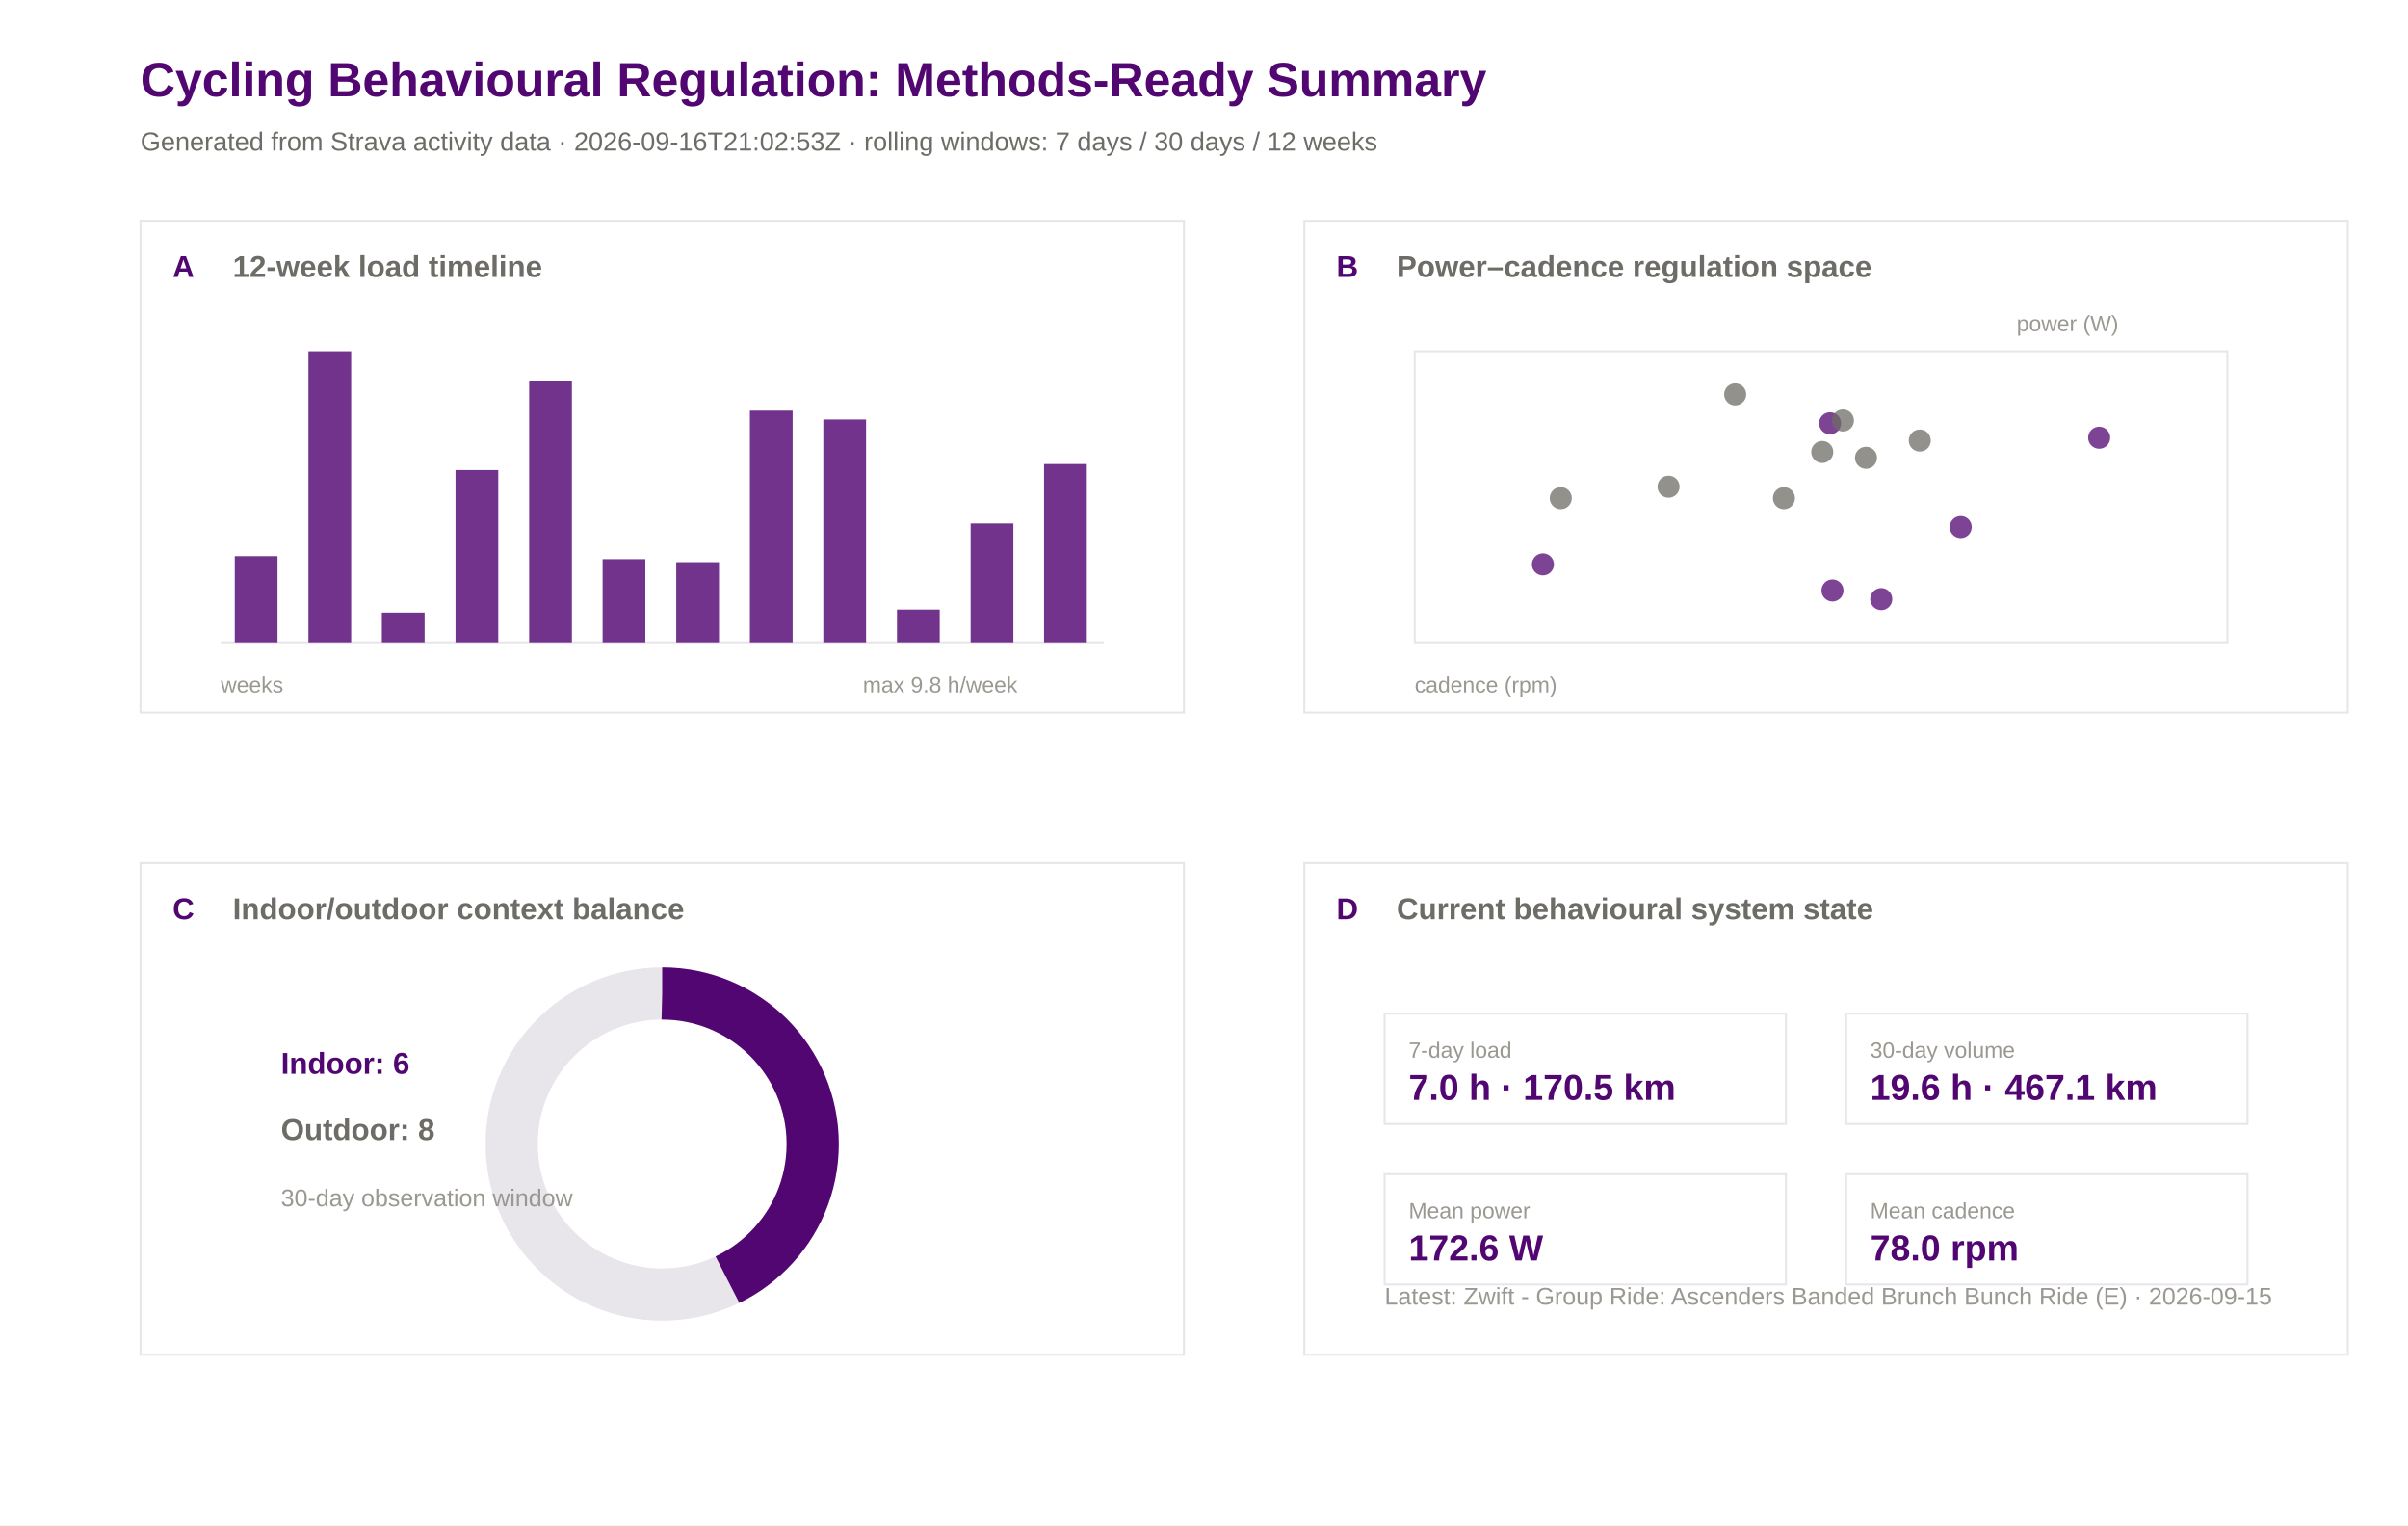
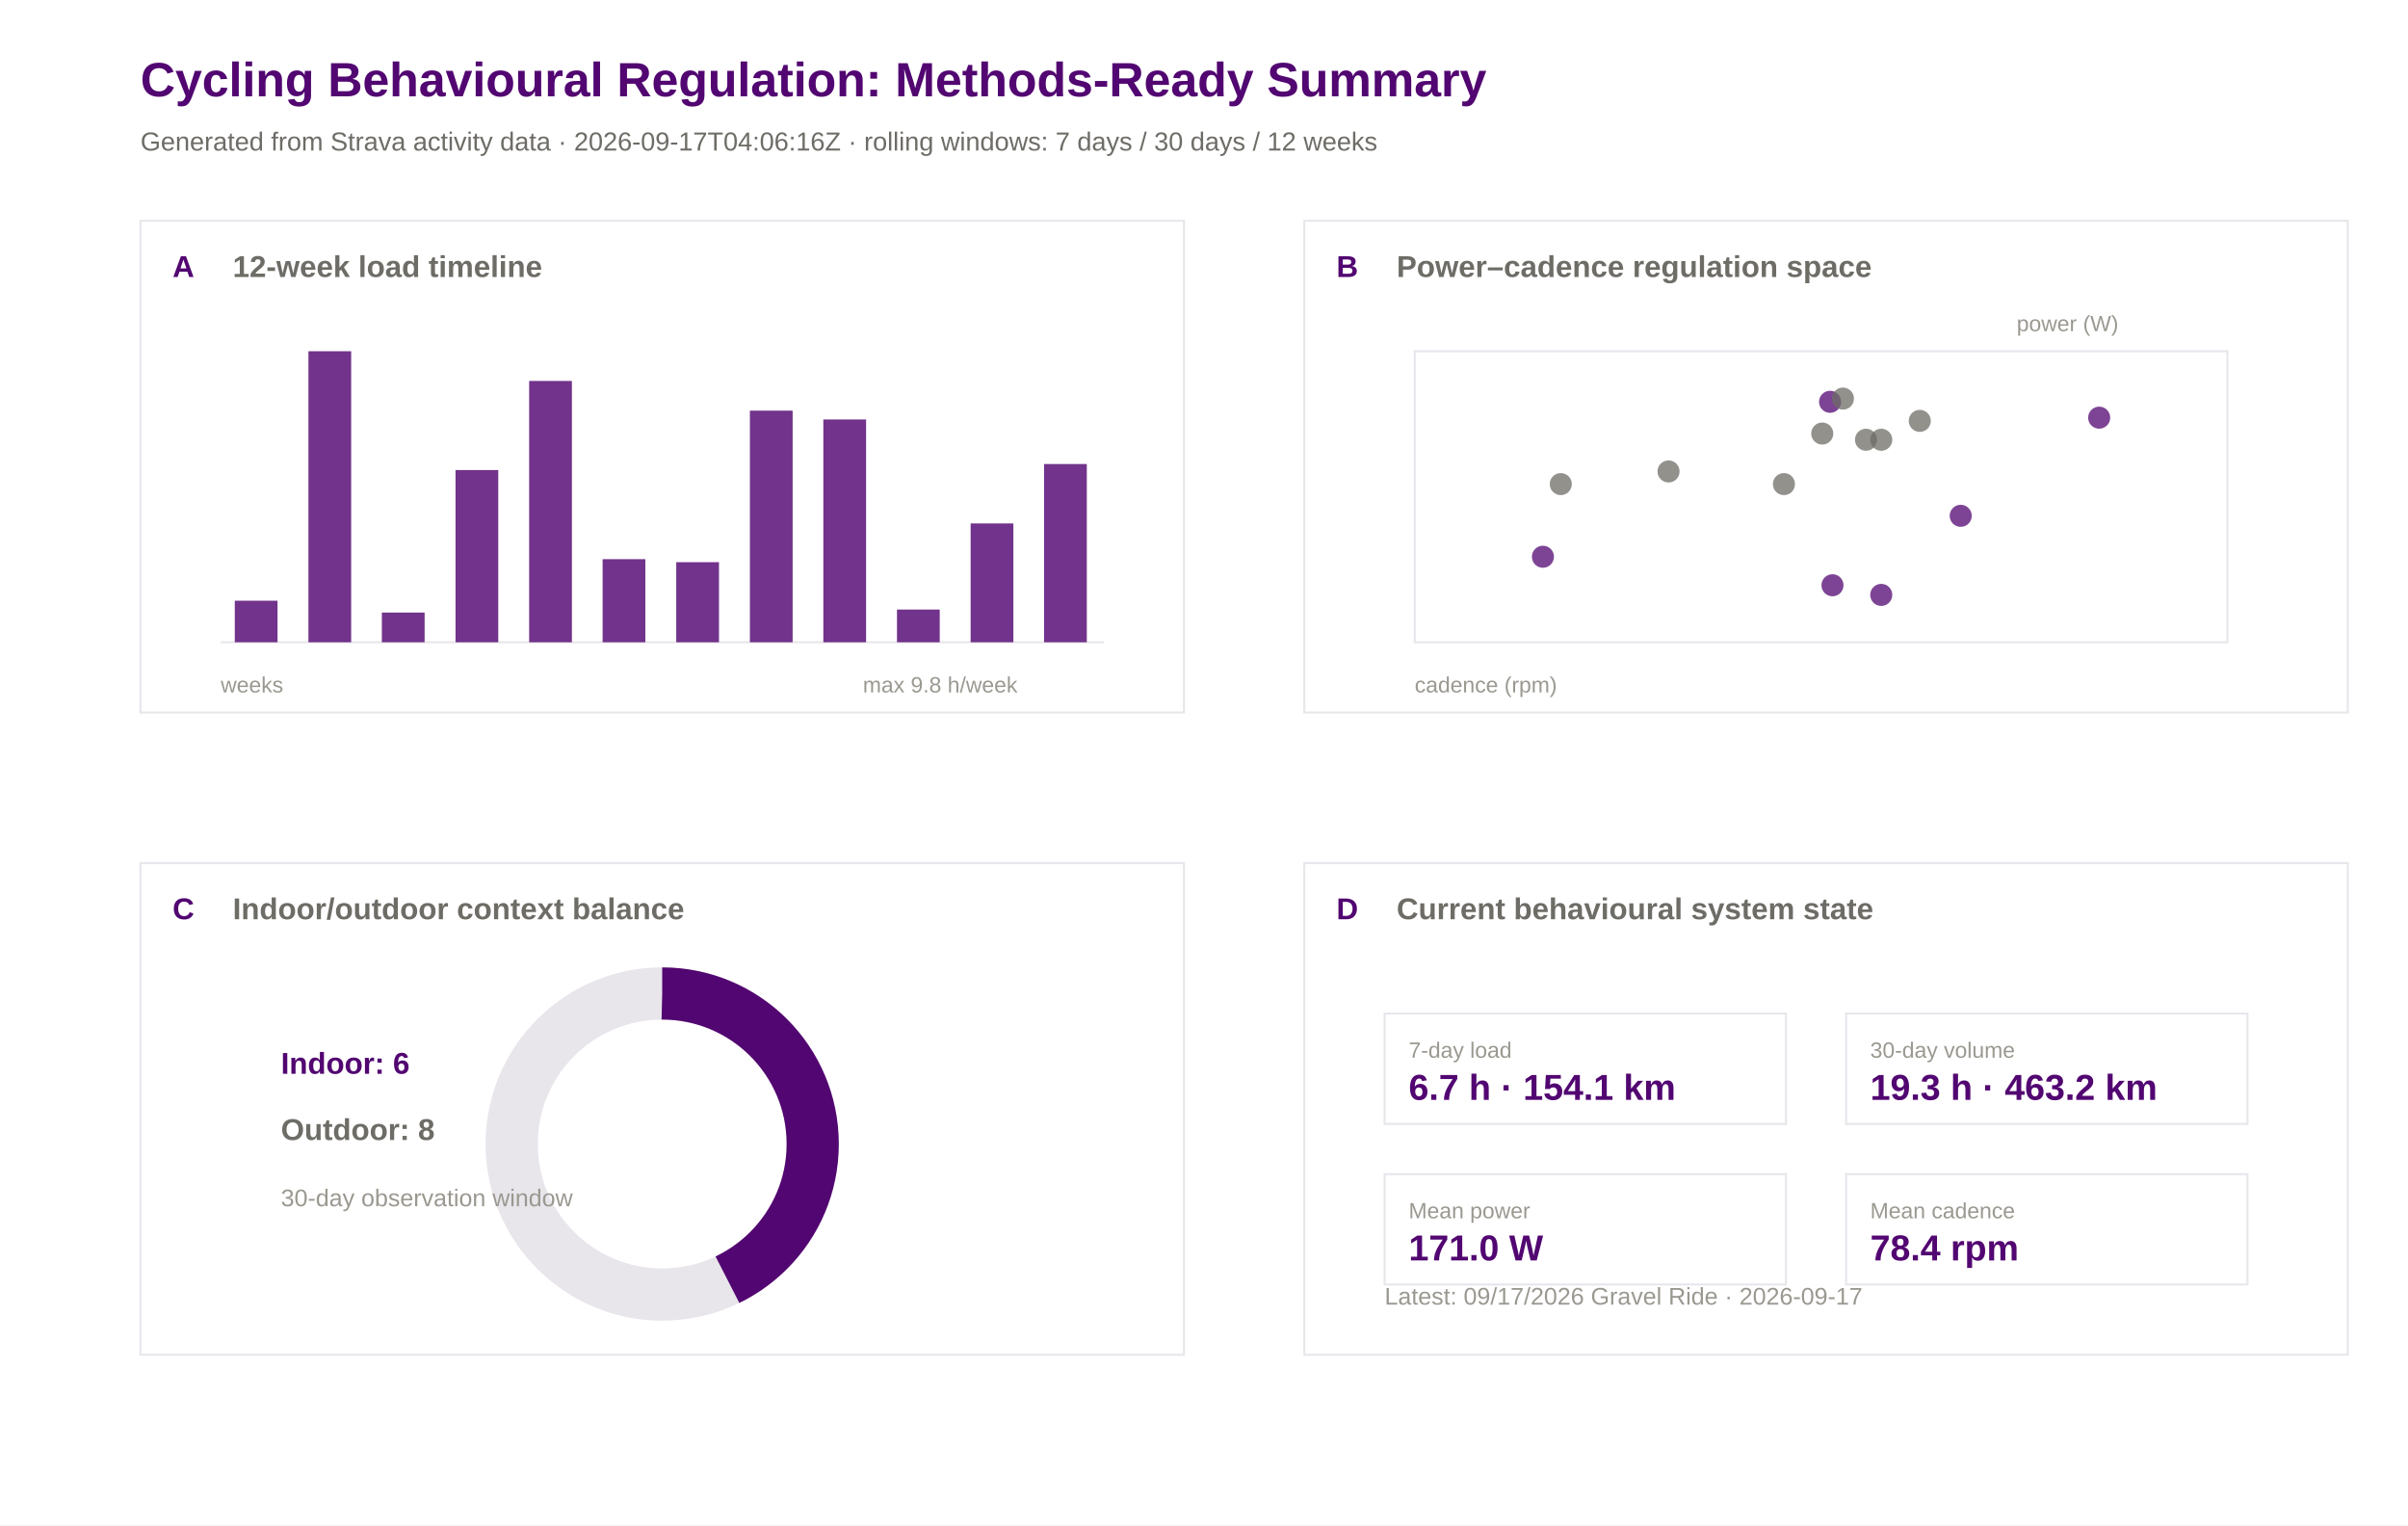
<svg xmlns="http://www.w3.org/2000/svg" width="1200" height="760" viewBox="0 0 1200 760">
  <rect width="100%" height="100%" fill="#ffffff" />
  <text x="70.0" y="48.0" font-family="Arial" font-size="24" font-weight="600" fill="#520671">Cycling Behavioural Regulation: Methods-Ready Summary</text>
-   <text x="70.0" y="75.0" font-family="Arial" font-size="13" font-weight="400" fill="#6e6c66">Generated from Strava activity data · 2026-09-16T21:02:53Z · rolling windows: 7 days / 30 days / 12 weeks</text>
+   <text x="70.0" y="75.0" font-family="Arial" font-size="13" font-weight="400" fill="#6e6c66">Generated from Strava activity data · 2026-09-17T04:06:16Z · rolling windows: 7 days / 30 days / 12 weeks</text>
  <rect x="70" y="110" width="520" height="245" fill="#ffffff" stroke="#e8e5eb" stroke-width="1" />
  <text x="86.0" y="138.0" font-family="Arial" font-size="15" font-weight="600" fill="#520671">A</text>
  <text x="116.0" y="138.0" font-family="Arial" font-size="15" font-weight="600" fill="#6e6c66">12-week load timeline</text>
  <rect x="650" y="110" width="520" height="245" fill="#ffffff" stroke="#e8e5eb" stroke-width="1" />
  <text x="666.0" y="138.0" font-family="Arial" font-size="15" font-weight="600" fill="#520671">B</text>
  <text x="696.0" y="138.0" font-family="Arial" font-size="15" font-weight="600" fill="#6e6c66">Power–cadence regulation space</text>
  <rect x="70" y="430" width="520" height="245" fill="#ffffff" stroke="#e8e5eb" stroke-width="1" />
  <text x="86.0" y="458.0" font-family="Arial" font-size="15" font-weight="600" fill="#520671">C</text>
  <text x="116.0" y="458.0" font-family="Arial" font-size="15" font-weight="600" fill="#6e6c66">Indoor/outdoor context balance</text>
  <rect x="650" y="430" width="520" height="245" fill="#ffffff" stroke="#e8e5eb" stroke-width="1" />
  <text x="666.0" y="458.0" font-family="Arial" font-size="15" font-weight="600" fill="#520671">D</text>
  <text x="696.0" y="458.0" font-family="Arial" font-size="15" font-weight="600" fill="#6e6c66">Current behavioural system state</text>
  <line x1="110" y1="320" x2="550" y2="320" stroke="#e8e5eb" />
-   <rect x="117.0" y="277.1" width="21.3" height="42.9" fill="#520671" opacity="0.82" />
+   <rect x="117.0" y="299.3" width="21.3" height="20.7" fill="#520671" opacity="0.82" />
  <rect x="153.7" y="175.0" width="21.3" height="145.0" fill="#520671" opacity="0.82" />
  <rect x="190.3" y="305.2" width="21.3" height="14.8" fill="#520671" opacity="0.82" />
  <rect x="227.0" y="234.2" width="21.3" height="85.8" fill="#520671" opacity="0.82" />
  <rect x="263.7" y="189.8" width="21.3" height="130.2" fill="#520671" opacity="0.82" />
  <rect x="300.3" y="278.6" width="21.3" height="41.4" fill="#520671" opacity="0.82" />
  <rect x="337.0" y="280.1" width="21.3" height="39.9" fill="#520671" opacity="0.82" />
  <rect x="373.7" y="204.6" width="21.3" height="115.4" fill="#520671" opacity="0.82" />
  <rect x="410.3" y="209.0" width="21.3" height="111.0" fill="#520671" opacity="0.82" />
  <rect x="447.0" y="303.7" width="21.3" height="16.3" fill="#520671" opacity="0.82" />
  <rect x="483.7" y="260.8" width="21.3" height="59.2" fill="#520671" opacity="0.82" />
  <rect x="520.3" y="231.2" width="21.3" height="88.8" fill="#520671" opacity="0.82" />
  <text x="110.0" y="345.0" font-family="Arial" font-size="11" font-weight="400" fill="#9a9890">weeks</text>
  <text x="430.0" y="345.0" font-family="Arial" font-size="11" font-weight="400" fill="#9a9890">max 9.8 h/week</text>
  <rect x="705" y="175" width="405" height="145" fill="#ffffff" stroke="#e8e5eb" />
-   <circle cx="864.7" cy="196.5" r="5.5" fill="#6e6c66" opacity="0.75" />
-   <circle cx="768.9" cy="281.2" r="5.5" fill="#520671" opacity="0.75" />
-   <circle cx="912.0" cy="210.9" r="5.5" fill="#520671" opacity="0.75" />
-   <circle cx="908.1" cy="225.2" r="5.5" fill="#6e6c66" opacity="0.75" />
-   <circle cx="831.5" cy="242.5" r="5.5" fill="#6e6c66" opacity="0.75" />
-   <circle cx="918.4" cy="209.5" r="5.5" fill="#6e6c66" opacity="0.75" />
-   <circle cx="977.1" cy="262.6" r="5.5" fill="#520671" opacity="0.75" />
-   <circle cx="913.2" cy="294.2" r="5.5" fill="#520671" opacity="0.75" />
-   <circle cx="929.9" cy="228.1" r="5.5" fill="#6e6c66" opacity="0.75" />
-   <circle cx="956.7" cy="219.5" r="5.5" fill="#6e6c66" opacity="0.75" />
-   <circle cx="937.5" cy="298.5" r="5.5" fill="#520671" opacity="0.75" />
-   <circle cx="777.8" cy="248.2" r="5.5" fill="#6e6c66" opacity="0.75" />
-   <circle cx="889.0" cy="248.2" r="5.5" fill="#6e6c66" opacity="0.75" />
-   <circle cx="1046.1" cy="218.1" r="5.5" fill="#520671" opacity="0.75" />
+   <circle cx="768.9" cy="277.4" r="5.5" fill="#520671" opacity="0.75" />
+   <circle cx="912.0" cy="200.2" r="5.5" fill="#520671" opacity="0.75" />
+   <circle cx="908.1" cy="216.0" r="5.5" fill="#6e6c66" opacity="0.75" />
+   <circle cx="831.5" cy="234.9" r="5.5" fill="#6e6c66" opacity="0.75" />
+   <circle cx="918.4" cy="198.6" r="5.5" fill="#6e6c66" opacity="0.75" />
+   <circle cx="977.1" cy="257.0" r="5.5" fill="#520671" opacity="0.75" />
+   <circle cx="913.2" cy="291.6" r="5.5" fill="#520671" opacity="0.75" />
+   <circle cx="929.9" cy="219.1" r="5.5" fill="#6e6c66" opacity="0.75" />
+   <circle cx="956.7" cy="209.7" r="5.5" fill="#6e6c66" opacity="0.75" />
+   <circle cx="937.5" cy="296.4" r="5.5" fill="#520671" opacity="0.75" />
+   <circle cx="777.8" cy="241.2" r="5.5" fill="#6e6c66" opacity="0.75" />
+   <circle cx="889.0" cy="241.2" r="5.5" fill="#6e6c66" opacity="0.75" />
+   <circle cx="1046.1" cy="208.1" r="5.5" fill="#520671" opacity="0.75" />
+   <circle cx="937.5" cy="219.1" r="5.5" fill="#6e6c66" opacity="0.75" />
  <text x="705.0" y="345.0" font-family="Arial" font-size="11" font-weight="400" fill="#9a9890">cadence (rpm)</text>
  <text x="1005.0" y="165.0" font-family="Arial" font-size="11" font-weight="400" fill="#9a9890">power (W)</text>
  <circle cx="330" cy="570" r="75" fill="none" stroke="#e8e5eb" stroke-width="26" />
  <circle cx="330" cy="570" r="75" fill="none" stroke="#520671" stroke-width="26" stroke-dasharray="202.0 471.2" transform="rotate(-90 330 570)" />
  <text x="140.0" y="535.0" font-family="Arial" font-size="15" font-weight="600" fill="#520671">Indoor: 6</text>
  <text x="140.0" y="568.0" font-family="Arial" font-size="15" font-weight="600" fill="#6e6c66">Outdoor: 8</text>
  <text x="140.0" y="601.0" font-family="Arial" font-size="12" font-weight="400" fill="#9a9890">30-day observation window</text>
  <rect x="690" y="505" width="200" height="55" fill="#ffffff" stroke="#e8e5eb" />
  <text x="702.0" y="527.0" font-family="Arial" font-size="11" font-weight="500" fill="#9a9890">7-day load</text>
-   <text x="702.0" y="548.0" font-family="Arial" font-size="18" font-weight="600" fill="#520671">7.0 h · 170.5 km</text>
+   <text x="702.0" y="548.0" font-family="Arial" font-size="18" font-weight="600" fill="#520671">6.7 h · 154.1 km</text>
  <rect x="920" y="505" width="200" height="55" fill="#ffffff" stroke="#e8e5eb" />
  <text x="932.0" y="527.0" font-family="Arial" font-size="11" font-weight="500" fill="#9a9890">30-day volume</text>
-   <text x="932.0" y="548.0" font-family="Arial" font-size="18" font-weight="600" fill="#520671">19.6 h · 467.1 km</text>
+   <text x="932.0" y="548.0" font-family="Arial" font-size="18" font-weight="600" fill="#520671">19.3 h · 463.2 km</text>
  <rect x="690" y="585" width="200" height="55" fill="#ffffff" stroke="#e8e5eb" />
  <text x="702.0" y="607.0" font-family="Arial" font-size="11" font-weight="500" fill="#9a9890">Mean power</text>
-   <text x="702.0" y="628.0" font-family="Arial" font-size="18" font-weight="600" fill="#520671">172.6 W</text>
+   <text x="702.0" y="628.0" font-family="Arial" font-size="18" font-weight="600" fill="#520671">171.0 W</text>
  <rect x="920" y="585" width="200" height="55" fill="#ffffff" stroke="#e8e5eb" />
  <text x="932.0" y="607.0" font-family="Arial" font-size="11" font-weight="500" fill="#9a9890">Mean cadence</text>
-   <text x="932.0" y="628.0" font-family="Arial" font-size="18" font-weight="600" fill="#520671">78.0 rpm</text>
-   <text x="690.0" y="650.0" font-family="Arial" font-size="12" font-weight="400" fill="#9a9890">Latest: Zwift - Group Ride: Ascenders Banded Brunch Bunch Ride (E) · 2026-09-15</text>
+   <text x="932.0" y="628.0" font-family="Arial" font-size="18" font-weight="600" fill="#520671">78.4 rpm</text>
+   <text x="690.0" y="650.0" font-family="Arial" font-size="12" font-weight="400" fill="#9a9890">Latest: 09/17/2026 Gravel Ride · 2026-09-17</text>
</svg>
